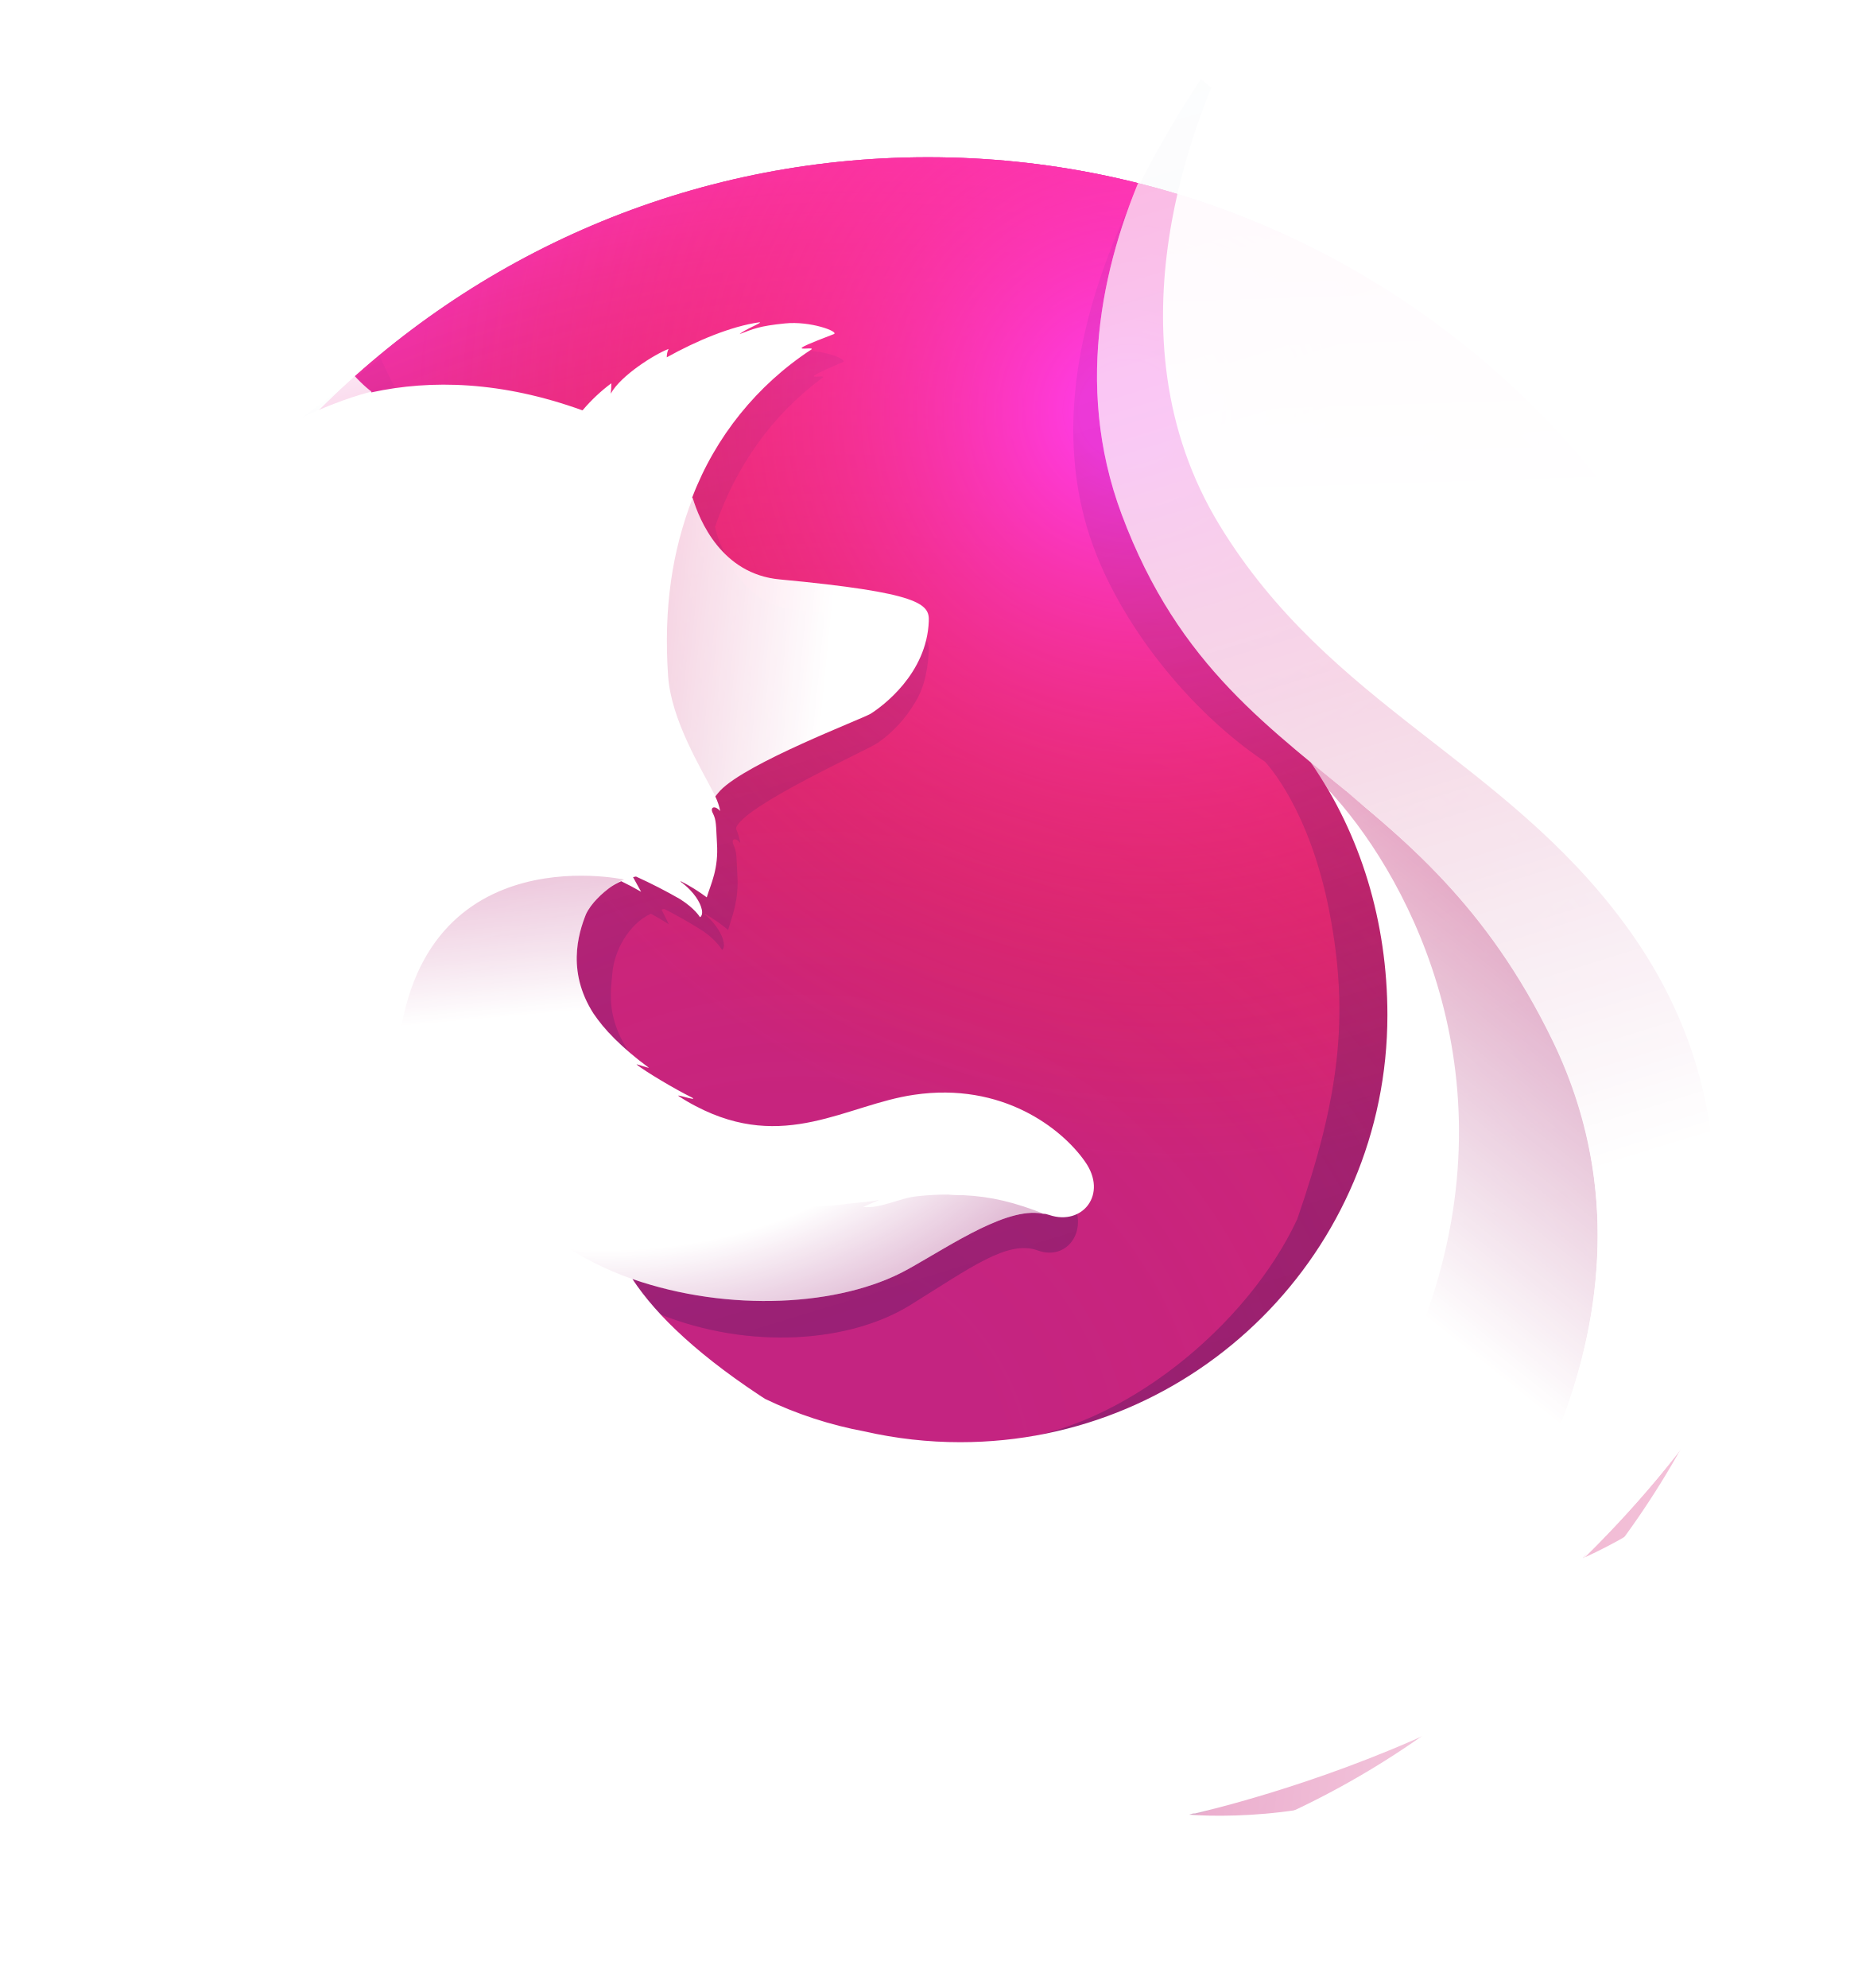
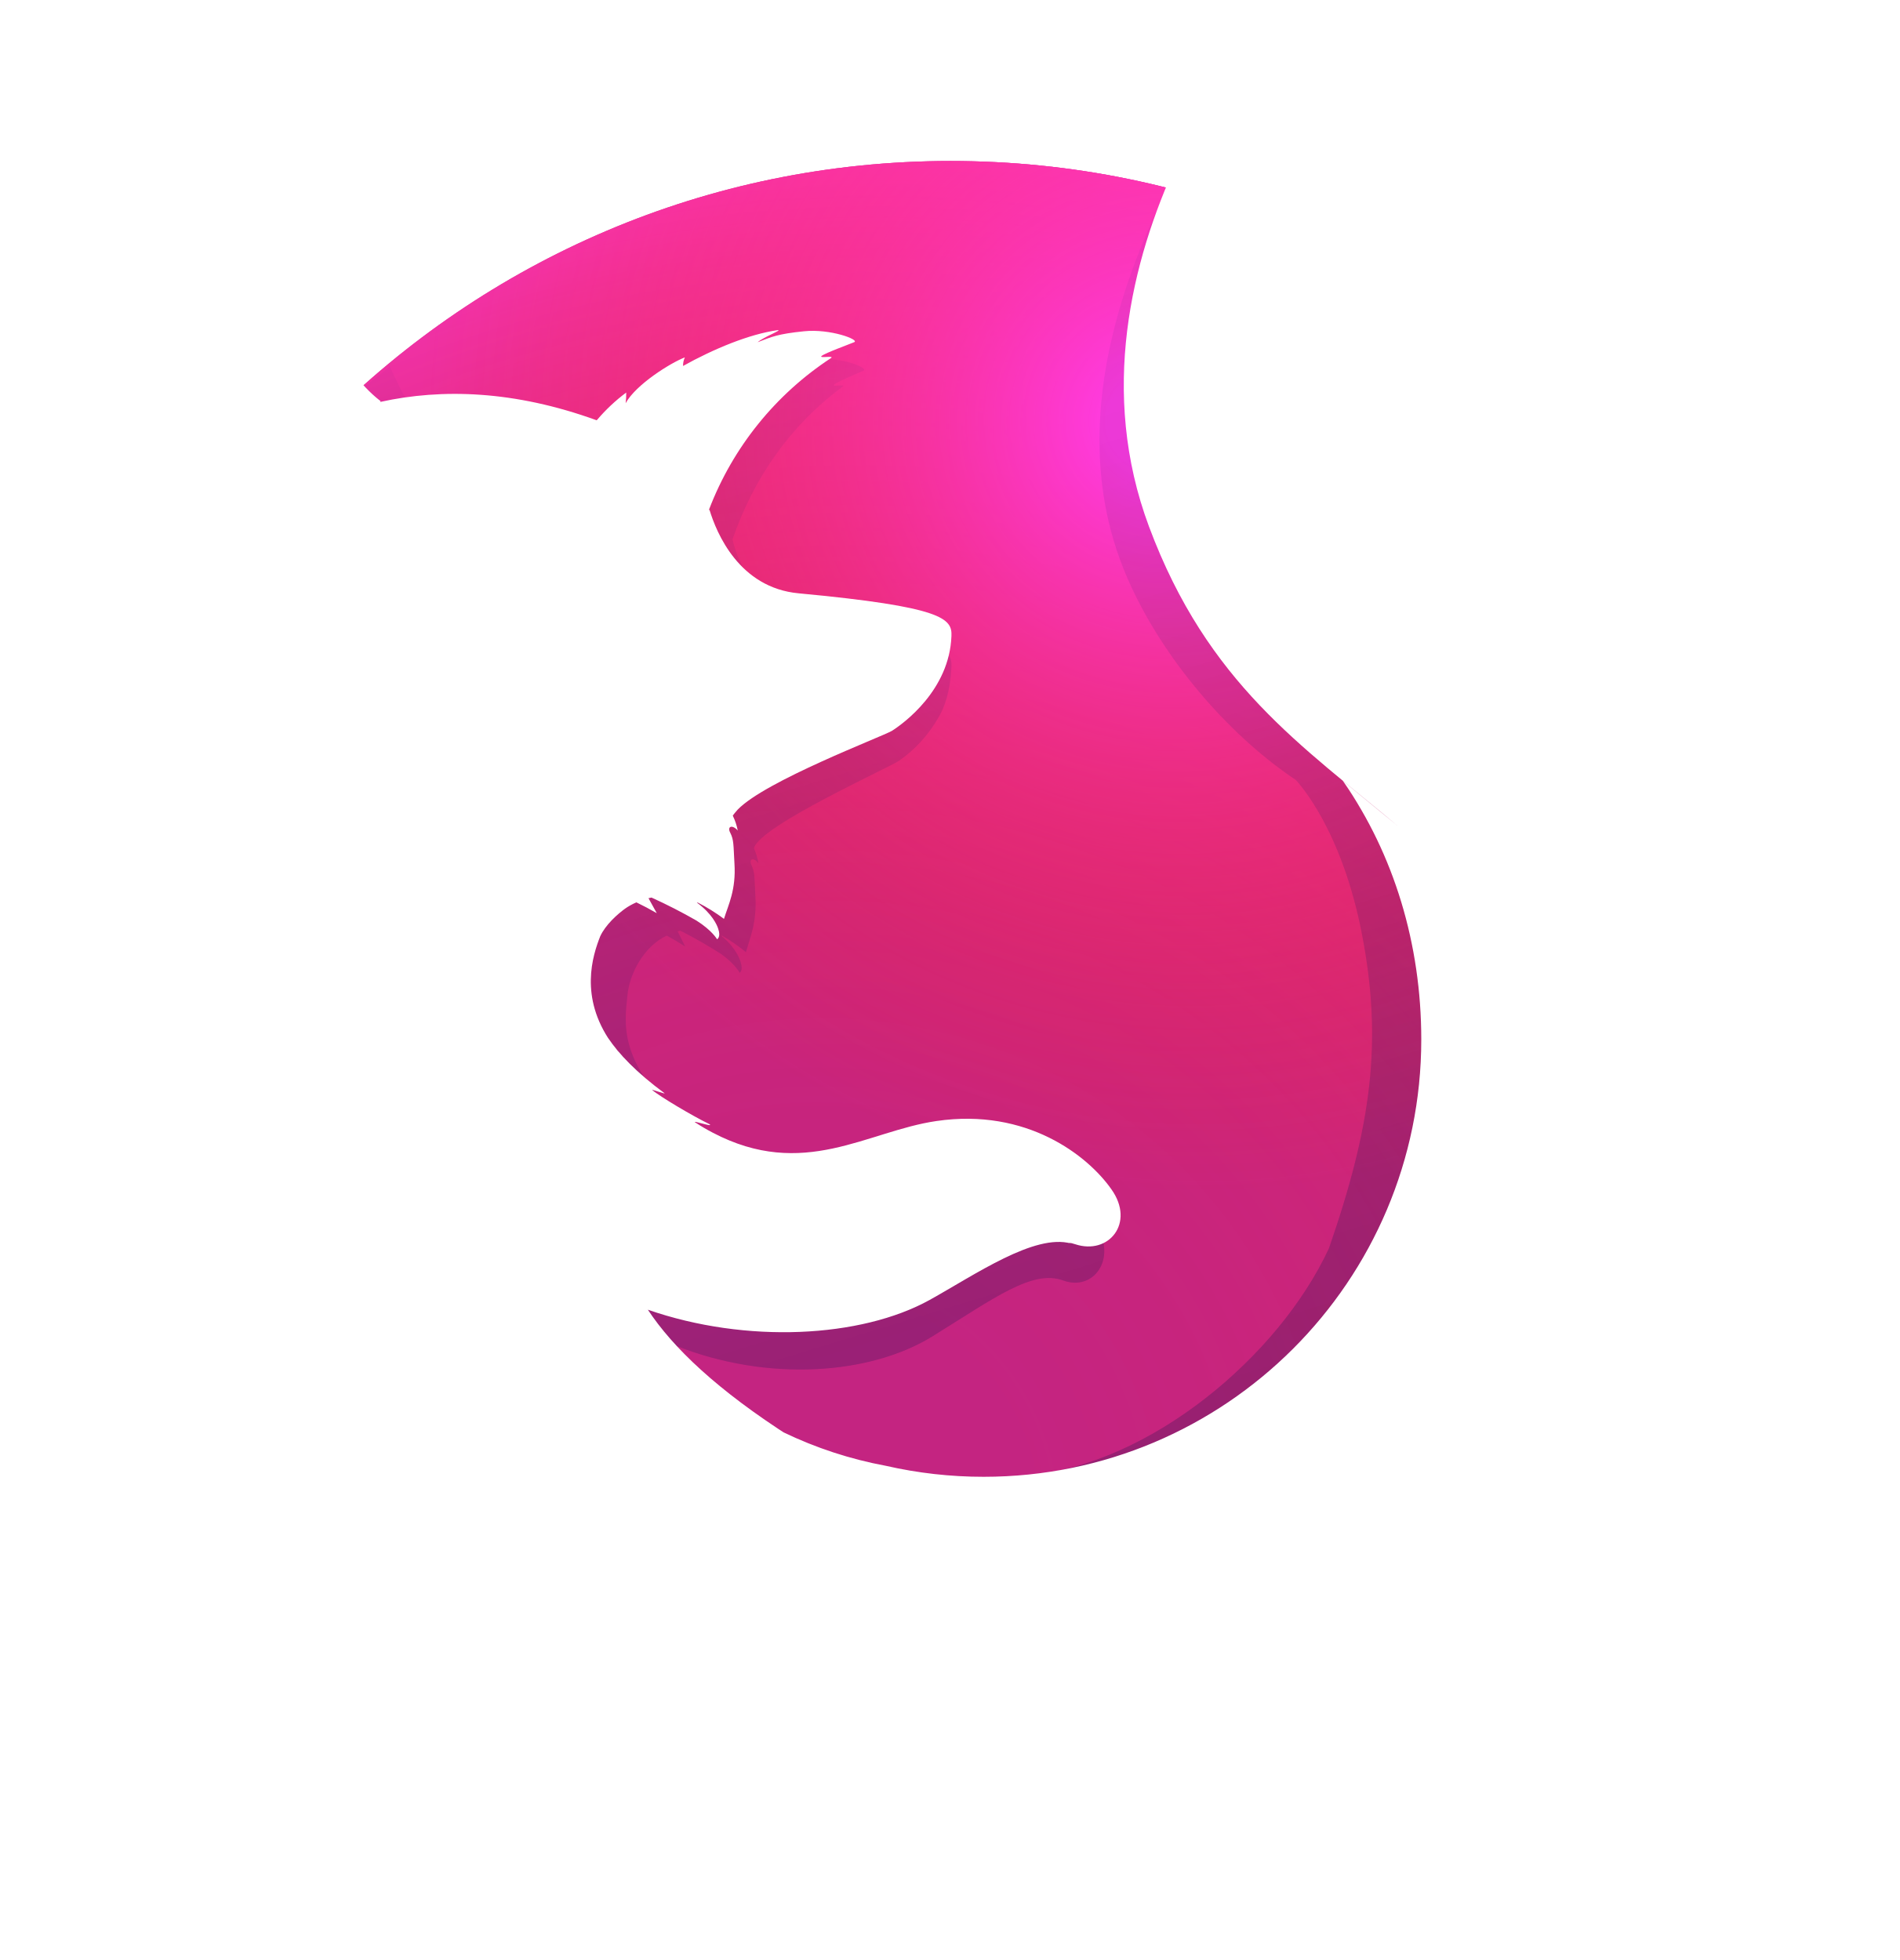
- <svg xmlns="http://www.w3.org/2000/svg" xmlns:xlink="http://www.w3.org/1999/xlink" viewBox="0 0 953 1022">
-   <linearGradient id="a" x1="178.97" x2="431.76" y1="330.82" y2="355.68" gradientUnits="userSpaceOnUse">
-     <stop offset="0" stop-color="#666" />
-     <stop offset=".16" stop-color="#606060" />
-     <stop offset=".38" stop-color="#4e4e4e" />
-     <stop offset=".64" stop-color="#303030" />
-     <stop offset=".92" stop-color="#080808" />
-     <stop offset=".97" />
-   </linearGradient>
-   <linearGradient id="c" x1="145.24" x2="119.68" y1="285.35" y2="165.95" gradientUnits="userSpaceOnUse">
-     <stop offset="0" stop-color="#4d4d4d" />
-     <stop offset=".19" stop-color="#474747" />
-     <stop offset=".46" stop-color="#353535" />
-     <stop offset=".77" stop-color="#181818" />
-     <stop offset=".97" />
-   </linearGradient>
-   <linearGradient id="d" x1="284.07" x2="296.72" y1="382.38" y2="523.91" gradientUnits="userSpaceOnUse">
-     <stop offset="0" stop-color="#666" />
-     <stop offset=".16" stop-color="#5d5d5d" />
-     <stop offset=".42" stop-color="#464646" />
-     <stop offset=".74" stop-color="#202020" />
-     <stop offset=".97" />
-   </linearGradient>
-   <radialGradient id="e" cx="95.14" cy="770.13" r="263.97" gradientTransform="matrix(.99762 -.06889 .0434 .6285 194.45 58.32)" gradientUnits="userSpaceOnUse">
-     <stop offset=".64" />
-     <stop offset=".95" stop-color="#4d4d4d" />
-   </radialGradient>
-   <linearGradient id="f" x1="790.38" x2="666.12" y1="476.45" y2="631.22" gradientUnits="userSpaceOnUse">
-     <stop offset="0" stop-color="#666" />
-     <stop offset=".97" />
-   </linearGradient>
-   <linearGradient id="g" x1="475.56" x2="721.19" y1="-138.56" y2="659.08" xlink:href="#a" />
-   <linearGradient id="h" x1="854.54" x2="681.52" y1="200.03" y2="485.51" gradientUnits="userSpaceOnUse">
-     <stop offset="0" stop-color="gray" />
-     <stop offset=".97" />
-   </linearGradient>
-   <linearGradient id="i" x1="474.8" x2="813.22" y1="907.45" y2="940.74" gradientUnits="userSpaceOnUse">
-     <stop offset="0" stop-color="gray" />
-     <stop offset=".97" stop-color="#333" />
-   </linearGradient>
-   <linearGradient id="j" x1="679" x2="1007.6" y1="752.46" y2="752.46" gradientUnits="userSpaceOnUse">
-     <stop offset="0" stop-color="#666" />
-     <stop offset=".97" stop-color="#333" />
-   </linearGradient>
-   <linearGradient id="k" x1="823.48" x2="1052.23" y1="512.1" y2="534.6" gradientUnits="userSpaceOnUse">
-     <stop offset="0" stop-color="gray" />
-     <stop offset=".97" stop-color="#1a1a1a" />
-   </linearGradient>
-   <radialGradient id="l" cx="-7709.9" cy="-7489.3" r="650.78" fx="-7750.7" gradientTransform="matrix(1.23 0 0 1.22 9930.2 9899.6)" gradientUnits="userSpaceOnUse">
-     <stop offset=".03" stop-color="#ff272d" stop-opacity="0" />
-     <stop offset=".15" stop-color="#ff2730" stop-opacity=".01" />
-     <stop offset=".26" stop-color="#ff2838" stop-opacity=".06" />
-     <stop offset=".37" stop-color="#ff2a45" stop-opacity=".13" />
-     <stop offset=".48" stop-color="#ff2c58" stop-opacity=".24" />
-     <stop offset=".59" stop-color="#ff2e70" stop-opacity=".37" />
-     <stop offset=".69" stop-color="#ff328e" stop-opacity=".54" />
-     <stop offset=".8" stop-color="#ff36b1" stop-opacity=".74" />
-     <stop offset=".9" stop-color="#ff3ad8" stop-opacity=".96" />
-     <stop offset=".92" stop-color="#ff3be0" />
-   </radialGradient>
-   <radialGradient id="m" cx="-7561.9" cy="-7941.3" r="650.78" fx="-7602.7" gradientTransform="matrix(1.23 0 0 1.22 9930.2 9899.6)" gradientUnits="userSpaceOnUse">
-     <stop offset=".03" stop-color="#ff3be0" />
-     <stop offset=".11" stop-color="#ff37be" stop-opacity=".8" />
-     <stop offset=".25" stop-color="#ff3081" stop-opacity=".47" />
-     <stop offset=".36" stop-color="#ff2b54" stop-opacity=".22" />
-     <stop offset=".45" stop-color="#ff2838" stop-opacity=".06" />
-     <stop offset=".49" stop-color="#ff272d" stop-opacity="0" />
-   </radialGradient>
-   <linearGradient id="n" x1="524.74" x2="301.4" y1="677.08" y2="-53.5" gradientUnits="userSpaceOnUse">
-     <stop offset="0" stop-color="#000f43" stop-opacity=".3" />
-     <stop offset=".35" stop-color="#00165a" stop-opacity=".17" />
-     <stop offset="1" stop-color="#002079" stop-opacity="0" />
-   </linearGradient>
-   <linearGradient id="o" x1="540.67" x2="349.23" y1="729.19" y2="102.96" gradientUnits="userSpaceOnUse">
-     <stop offset="0" stop-color="#000f43" stop-opacity=".4" />
-     <stop offset=".48" stop-color="#001962" stop-opacity=".17" />
-     <stop offset="1" stop-color="#002079" stop-opacity="0" />
-   </linearGradient>
-   <filter id="b" width="953.36" height="984" x="0" y="0" color-interpolation-filters="sRGB" filterUnits="userSpaceOnUse">
-     <feColorMatrix result="A" values="-1 0 0 0 1 0 -1 0 0 1 0 0 -1 0 1 0 0 0 1 0" />
-     <feFlood flood-color="#fff" />
-     <feBlend in="A" />
-   </filter>
-   <mask id="q" width="953.36" height="984" x="0" y="0" maskUnits="userSpaceOnUse">
-     <g filter="url(#b)">
-       <path fill="url(#a)" d="M477.6 319.37c.4-8.77-4.16-14.66-76.68-21.46-29.84-2.76-41.26-30.33-44.75-41.94-10.6 27.56-15 56.5-12.64 91.48 1.6 22.92 17 47.52 24.37 62 0 0 1.64-2.13 2.4-2.9 13.86-14.43 71.94-36.42 77.4-39.54 6.02-3.84 28.9-20.56 29.92-47.63z" />
-       <path fill="url(#c)" d="M158.3 156.47c-1-1.82-1.6 3.75-2.4 2-6-13.8-9.58-36.2-8.72-52 0 0-12.32 5.6-22.5 29.06-1.9 4.2-3.1 6.54-4.32 8.86-.56.68 1.27-7.7 1-7.24-1.77 3-6.36 7.2-8.35 12.38-1.65 4.24-3.35 6.52-4.6 11.77-.4 1.43.4-6.32.05-5.38C84.72 201.68 80.2 271 82.7 268c50.48-53.86 108.3-66.64 108.3-66.64-6.15-4.53-19.53-17.63-32.7-44.9z" />
-       <path fill="url(#d)" d="M349.84 720.1c-69.72-29.77-149-71.75-146-167.14C207.92 427.35 321 452.18 321 452.18c-4.27 1-15.68 9.16-19.72 17.82-4.27 10.83-12.07 35.28 11.55 60.9 37.1 40.2-76.2 95.36 98.66 199.57 4.4 2.4-41-1.43-61.64-10.36z" />
-       <path fill="url(#e)" d="M325.07 657.5c49.44 17.2 107 14.2 141.52-4.86 23.1-12.85 52.7-33.43 70.92-28.35-15.78-6.24-27.73-9.15-42.1-9.86-2.45 0-5.38-.05-8-.32a136.23 136.23 0 0 0-15.76.86c-8.9.82-18.77 6.43-27.74 5.53-.48 0 8.7-3.77 8-3.6-4.75 1-9.92 1.2-15.37 1.88-3.47.4-6.45.82-9.9 1-103 8.73-190-55.8-190-55.8-7.4 25 33.17 74.3 88.52 93.57z" />
-       <path fill="url(#f)" d="M798.8 535.55C762.4 460.35 717 427.55 674 392c5 7 6.23 9.47 9 14 37.83 40.32 93.6 138.66 53.1 262.1C659.88 900.48 355 791.06 323 760.32c12.93 134.5 238 198.84 384.6 111.63C791 793 858.47 658.8 798.8 535.55z" />
-       <path fill="url(#g)" d="M813.92 801c21.08-23.24 40-49.82 54.35-80 36.9-77.58 94-206.58 49-341.3C881.77 273.22 833 215 771.1 158.12 670.56 65.76 642.48 24.52 642.48 0c0 0-116.1 129.4-65.74 264.38s153.46 130 221.68 270.87c80.27 165.74-64.95 346.6-185 397.24 7.35-1.63 267-60.38 280.6-208.88-.35 2.73-6.2 43.8-80.1 77.4z" />
-       <path fill="url(#h)" d="M770.28 91.56c-10.12 11.78-17.94 29.8-21.78 51.48 44.44 35.4 107.4 94.36 150 185.23q6.74 14.38 12 28.65C866.06 228.88 770.28 127 770.28 91.56z" />
-       <path fill="url(#i)" d="M614.73 931.9l-3.28 1c23.58 1.88 86.66.15 114.3-25.95q-3.43 3.77-7.14 7.26l.5-.38-.4.5c8.42-7.94 14.83-16.3 18.84-24.6-62.56 28.86-120.76 42-124.2 42.8z" />
-       <path fill="url(#j)" d="M813.92 801l.53-.24 1.76-2.3-2.3 2.55zm79-97c-21.1 34-47.3 66.3-78.06 96.63 63.58-29.15 76.22-63.8 78.63-74.08a55.53 55.53 0 0 0-.6-22.62z" />
-       <path fill="url(#k)" d="M923.47 580.26c28.57-61.9 26.58-122.6 25.3-139.8l-.72-4.1s-6.1 7.07-15.24 20.13c3.68 44.63-.87 86.52-9.33 123.78z" />
-     </g>
-   </mask>
-   <radialGradient id="p" cx="535.42" cy="397.74" r="654.25" gradientUnits="userSpaceOnUse">
-     <stop offset=".78" stop-color="#fff" />
-     <stop offset="1" stop-color="#fff" />
-   </radialGradient>
-   <linearGradient id="r" x1="760.39" x2="774.1" y1="-145.42" y2="279.62" gradientUnits="userSpaceOnUse">
-     <stop offset="0" stop-color="#fff" stop-opacity=".8" />
-     <stop offset=".97" stop-color="#fff" />
-   </linearGradient>
-   <use fill="#c42482" xlink:href="#s" />
-   <use fill="url(#l)" xlink:href="#s" />
-   <use fill="url(#m)" xlink:href="#s" />
+ <svg xmlns="http://www.w3.org/2000/svg" xmlns:xlink="http://www.w3.org/1999/xlink" viewBox="0 0 953.37 984">
+   <defs>
+     <radialGradient id="c" cx="-7732.75" cy="8430.7" r="650.78" fx="-7773.52" gradientTransform="matrix(1.23 0 0 -1.22 9958.21 11048.11)" xlink:href="#a">
+       <stop offset=".03" stop-color="#ff272d" stop-opacity="0" />
+       <stop offset=".15" stop-color="#ff2730" stop-opacity=".01" />
+       <stop offset=".26" stop-color="#ff2838" stop-opacity=".06" />
+       <stop offset=".37" stop-color="#ff2a45" stop-opacity=".13" />
+       <stop offset=".48" stop-color="#ff2c58" stop-opacity=".24" />
+       <stop offset=".59" stop-color="#ff2e70" stop-opacity=".37" />
+       <stop offset=".69" stop-color="#ff328e" stop-opacity=".54" />
+       <stop offset=".8" stop-color="#ff36b1" stop-opacity=".74" />
+       <stop offset=".9" stop-color="#ff3ad8" stop-opacity=".96" />
+       <stop offset=".92" stop-color="#ff3be0" />
+     </radialGradient>
+     <radialGradient id="d" cx="-7584.75" cy="8882.7" r="650.78" fx="-7625.52" gradientTransform="matrix(1.23 0 0 -1.22 9958.21 11048.11)" xlink:href="#a">
+       <stop offset=".03" stop-color="#ff3be0" />
+       <stop offset=".11" stop-color="#ff37be" stop-opacity=".8" />
+       <stop offset=".25" stop-color="#ff3081" stop-opacity=".47" />
+       <stop offset=".36" stop-color="#ff2b54" stop-opacity=".22" />
+       <stop offset=".45" stop-color="#ff2838" stop-opacity=".06" />
+       <stop offset=".49" stop-color="#ff272d" stop-opacity="0" />
+     </radialGradient>
+     <linearGradient id="f" x1="524.71" x2="301.37" y1="677.09" y2="-53.49" xlink:href="#a">
+       <stop offset="0" stop-color="#000f43" stop-opacity=".3" />
+       <stop offset=".35" stop-color="#00165a" stop-opacity=".17" />
+       <stop offset="1" stop-color="#002079" stop-opacity="0" />
+     </linearGradient>
+     <linearGradient id="g" x1="540.64" x2="349.2" y1="729.2" y2="102.97" xlink:href="#a">
+       <stop offset="0" stop-color="#000f43" stop-opacity=".4" />
+       <stop offset=".48" stop-color="#001962" stop-opacity=".17" />
+       <stop offset="1" stop-color="#002079" stop-opacity="0" />
+     </linearGradient>
+     <radialGradient id="h" cx="535.42" cy="586.26" r="654.25" gradientTransform="matrix(1 0 0 -1 0 984)" xlink:href="#a">
+       <stop offset=".78" stop-color="#fff" />
+       <stop offset="1" stop-color="#fff" />
+     </radialGradient>
+     <linearGradient id="i" x1="760.38" x2="774.09" y1="-145.42" y2="279.62" xlink:href="#a">
+       <stop offset="0" stop-color="#fff" stop-opacity=".8" />
+       <stop offset=".97" stop-color="#fff" />
+     </linearGradient>
+     <path id="b" d="M476.92 972.83c245.24 0 443.9-199.74 443.9-446s-198.66-446-443.66-446S33.5 280.5 33.5 526.8C33 773.33 231.92 972.83 476.92 972.83z" />
+     <path id="e" d="M810.67 803.64a246.8 246.8 0 0 1-30.12 18.18 705.31 705.31 0 0 0 38.3-63c9.46-10.47 18.13-20.65 25.2-31.65 3.44-5.4 7.3-12.08 11.42-19.82 24.92-44.9 52.4-117.56 53.18-192.2v-5.66a257.25 257.25 0 0 0-5.71-55.75l.56 4.3-.64-3.3c.37 2 .66 4 1 6 5.1 43.22 1.47 85.37-16.68 116.45l-.87 1.32c9.4-47.23 12.56-99.4 2.1-151.6 0 0-4.2-25.38-35.38-102.44-18-44.35-49.83-80.72-78-107.2-24.7-30.55-47.1-51-59.47-64.06-25.82-27.18-36.64-47.57-41.1-60.87-3.85-1.93-53.14-49.8-57.05-51.63-21.5 33.35-89.16 137.67-57 235.15 14.58 44.17 51.47 90 90.07 115.74 1.7 1.94 23 25 33.1 77.16 10.45 53.85 5 95.86-16.54 158-25.3 54.5-90.02 108.4-150.72 113.9-129.67 11.78-177.15-65.1-177.15-65.1 46.33 18.44 97.55 14.61 128.7-4.56 31.4-19.43 50.4-33.83 65.8-28.15C548.86 648.43 561 632 550.1 615a78.5 78.5 0 0 0-79.4-34.57c-31.43 5.1-60.23 30-101.4 5.9a86.29 86.29 0 0 1-7.73-5.06c-2.7-1.8 8.83 2.72 6.13.7-8-4.35-22.2-13.84-25.88-17.22-.6-.56 6.22 2.18 5.6 1.62-38.5-31.7-33.7-53.13-32.5-66.57 1-10.75 8-24.52 19.75-30.1a134.5 134.5 0 0 1 9.24 5.48l-3.74-7.58c.46-.2.9-.15 1.36-.34a237.9 237.9 0 0 1 20.41 11.67c7.07 5 9.33 9.44 9.33 9.44s1.86-1 .48-5.37c-.5-1.78-2.65-7.45-9.65-13.17h.44a81.61 81.61 0 0 1 11.87 8.2c2-7.18 5.53-14.68 4.75-28.1-.48-9.43-.26-11.87-1.92-15.5-1.5-3.13.83-4.35 3.42-1.1a32.5 32.5 0 0 0-2.21-7.4v-.24c3.23-11.24 68.25-40.46 73-43.88A67.2 67.2 0 0 0 470.59 361c3.62-5.76 6.34-13.85 7-26.1.36-8.84-3.76-14.73-69.5-21.62-18-1.77-28.53-14.8-34.53-26.82a162.7 162.7 0 0 0-3.33-7.28 57.68 57.68 0 0 1-2.56-8.43c10.75-30.87 28.8-57 55.37-76.7 1.45-1.32-5.78.34-4.34-1 1.7-1.54 12.7-6 14.8-7 2.54-1.2-10.88-6.9-22.73-5.5-12.07 1.36-14.63 2.8-21.07 5.53 2.67-2.66 11.17-6.15 9.18-6.13-13 2-29.18 9.56-43 18.12a10.66 10.66 0 0 1 .83-4.35c-6.44 2.73-22.26 13.8-26.87 23.14a44.29 44.29 0 0 0 .27-5.4 84.17 84.17 0 0 0-13.19 13.82l-.24.22c-37.36-15-70.23-16-98.05-9.28-6.1-6.1-9.06-1.64-22.9-32.07-.94-1.83.72 1.8 0 0-2.28-5.9 1.4 7.87 0 0-23.28 18.37-53.92 39.2-68.63 53.9-.18.6 17.16-4.9 0 0-6 1.72-5.6 5.28-6.5 37.5-.22 2.44 0 5.18-.22 7.38-11.75 15-19.75 27.64-22.78 34.2-15.2 26.18-31.93 67-48.15 131.55a334.82 334.82 0 0 1 25.79-50.3c-13.5 34.27-26.53 88.08-29.13 170.94a482.08 482.08 0 0 1 12.53-50.66 473 473 0 0 0 34.73 201.07c9.33 22.82 24.76 57.46 51 95.4C226.9 902 343.3 956 472.2 956c134.58 0 255.43-58.87 338.46-152.36z" />
+     <linearGradient id="a" gradientUnits="userSpaceOnUse" />
+   </defs>
+   <use fill="#c42482" xlink:href="#b" />
+   <use fill="url(#c)" xlink:href="#b" />
+   <use fill="url(#d)" xlink:href="#b" />
  <g opacity=".4">
-     <use fill="url(#n)" xlink:href="#t" />
-     <use fill="url(#o)" xlink:href="#t" />
+     <use fill="url(#f)" xlink:href="#e" />
+     <use fill="url(#g)" xlink:href="#e" />
  </g>
-   <path fill="url(#p)" d="M896.18 698.54q1.57-2.6 3.1-5.23l.13-.23 3.13-5.44q1.46-2.6 2.9-5.22l.17-.3 2.77-5.18.17-.32q1.36-2.6 2.68-5.2l.2-.38q1.3-2.58 2.57-5.17l.2-.43q1.25-2.57 2.47-5.15l.22-.48q1.2-2.56 2.36-5.12l.24-.53q1.14-2.54 2.26-5.1l.26-.6q1.1-2.52 2.15-5.05l2.55-6.37q1-2.5 1.95-5l.3-.77q.94-2.48 1.84-5l.3-.84q.88-2.46 1.74-4.93l.3-.88q.84-2.45 1.65-4.9l.3-.95q.8-2.43 1.55-4.87l2.05-6.9a431.16 431.16 0 0 0 1.67-5.98l1.57-6 1.46-6 1.06-4.6 1.6-7.44 1.18-6.08.8-4.5 1.24-7.75.64-4.4.78-6.1.2-1.9.68-6.24.4-4.14.48-6.18.48-8.42.25-6.34.1-3.92v-12.6l-.14-6.33-.23-6.34c0-.95-.1-1.9-.15-2.84l-.2-3.53-.45-6.4-1.2-12.86-.77-6.46-.88-6.48q-.47-3.25-1-6.5l.44 4.82-.72-4.1s-6.1 7.07-15.24 20.13a370.23 370.23 0 0 0-22.26-99.56c-44.4-128.07-140.2-229.95-140.2-265.4-9.32 10.86-16.7 27-20.8 46.44-83-78.4-107-115.33-107-138 0 0-116.1 129.4-65.74 264.38C606.24 343.47 653.86 374.52 702 415l-28-23 .4.55c25.15 36.37 39 81.16 39 129.33 0 121.24-98.34 219.53-219.65 219.53a220.45 220.45 0 0 1-49.13-5.52 203.75 203.75 0 0 1-51.36-16.81q2 1.32 4.1 2.65c-37.47-23.93-59.62-45.18-72.17-64.2 49.42 17.17 107 14.15 141.43-4.9 23.1-12.85 52.7-33.43 70.92-28.35l-1.24-.48a24.13 24.13 0 0 1 3.38.85c16.82 5.6 30.2-10.67 18.2-27.54-11.77-16.85-42.4-41-87.88-34.3-34.8 5.07-66.66 29.76-112.24 5.84a96.31 96.31 0 0 1-8.55-5c-3-1.77 9.77 2.7 6.8.68-8.87-4.32-24.57-13.73-28.64-17.07-.68-.56 6.88 2.16 6.2 1.6-14.15-10.44-23-19.75-28.5-28q.8 1.24 1.66 2.5c-16-22.77-9.3-43.58-5.44-53.34 2.63-5.64 8.4-11 13.26-14.42l-1.12.8a32.59 32.59 0 0 1 6-3.38 152.3 152.3 0 0 1 10.23 5.43l-4.14-7.5c.5-.2 1-.15 1.5-.34a268 268 0 0 1 22.6 11.57c7.83 4.95 10.32 9.36 10.32 9.36s2.06-1 .54-5.33c-.56-1.77-2.93-7.4-10.68-13.07h.48a90.85 90.85 0 0 1 13.13 8.17c2.2-7.12 6.12-14.56 5.25-27.86-.53-9.35-.28-11.78-2.12-15.4-1.65-3.1.92-4.3 3.78-1.1a30 30 0 0 0-2.44-7.34v-.24s1.64-2.13 2.4-2.9c13.86-14.43 71.94-36.42 77.4-39.54 6-3.8 28.9-20.52 29.9-47.6.4-8.77-4.16-14.66-76.68-21.46-29.84-2.76-41.26-30.33-44.75-41.94l-.1.27c0-.16-.1-.33-.12-.48a158.47 158.47 0 0 1 61.28-76.06c1.6-1.3-6.4.33-4.8-1 1.87-1.52 14.06-5.93 16.37-6.92 2.8-1.2-12-6.84-25.16-5.47-13.36 1.35-16.2 2.78-23.32 5.5 3-2.64 12.37-6.1 10.16-6.08-14.4 2-32.3 9.48-47.6 18a9.68 9.68 0 0 1 .92-4.31c-7.13 2.7-24.64 13.67-29.73 23a39.49 39.49 0 0 0 .29-5.35 88.68 88.68 0 0 0-14.6 13.7l-.27.22C258.14 196 221.75 195 191 201.72l-.3-.28.36-.08c-6.15-4.53-19.53-17.63-32.7-44.9-1-1.82-1.6 3.75-2.4 2-6-13.8-9.58-36.2-8.72-52 0 0-12.32 5.6-22.5 29.06a148.8 148.8 0 0 1-4.32 8.86c-.56.68 1.27-7.7 1-7.24-1.77 3-6.36 7.2-8.35 12.38-1.65 4.24-3.35 6.52-4.6 11.77-.4 1.43.4-6.32.05-5.38C86.62 198 81 260 82.23 267.4v.48C69.2 282.72 60.34 295.28 57 301.8c-16.8 26-35.33 66.44-53.3 130.46a319.14 319.14 0 0 1 28.54-50C17.32 416.25 2.9 469.62 0 551.8a438.52 438.52 0 0 1 13.87-50.24C11.3 556.36 17.68 624.3 52.32 701c20.57 45 67.92 136.6 183.62 208.05s39.36 29.3 107 51.26l15.23 5.33a93.43 93.43 0 0 1-4.7-2.05A484.88 484.88 0 0 0 492.27 984c166.45.14 221.4-63.35 226.45-69.68 8.42-7.94 14.83-16.3 18.84-24.6 71.7-33.1 149.14-86.8 156.44-166.1a26.08 26.08 0 0 1-.53 2.88 55.57 55.57 0 0 0-.56-22.57l3.18-5.2zm-705.53-497.1h-.13zm-.28.07h-.15zm492.15 203.64l.5.82zm-8.1-12.62c4.3 6.06 5.7 8.64 8 12.46-2.32-3.8-3.72-6.37-8.02-12.43zM407 727.74l4.5 2.72q-2.32-1.36-4.5-2.72zm-5.44-3.36l-3.63-2.3zm4.4 2.7l-3.5-2.1zm-91.5-194.36l-.1-.1zm-6-7q-.9-1.18-1.73-2.36l1.72 2.32zm4.38 5.2c-.77-.83-1.5-1.67-2.2-2.5q1.04 1.2 2.2 2.46zm-2.5-2.86a83.2 83.2 0 0 1-1.75-2.17 64.4 64.4 0 0 0 1.74 2.1zm4.24-72.48a39.72 39.72 0 0 1 3-1.9 30.1 30.1 0 0 0-3 1.87zm3.16-2l.62-.33zm1.1-.57l.47-.22zm1-.46l.33-.13z" mask="url(#q)" />
-   <path fill="url(#r)" d="M813.74 801.65c104.16-102.27 156.86-226.58 134.58-366 0 0 8.9 71.5-24.85 144.63 16.2-71.4 18.1-160.1-25-252C841 205.64 746.45 141.1 710.35 114.2c-54.7-40.8-77.35-82.32-77.78-90.9-16.34 33.48-65.77 148.2-5.3 247 56.64 92.56 145.86 120 208.33 204.95 115.08 156.42-21.85 326.4-21.85 326.4z" />
-   <defs>
-     <path id="s" d="M476.92 972.83c245.24 0 443.9-199.74 443.9-446s-198.66-446-443.66-446S33.5 280.5 33.5 526.8C33 773.33 231.92 972.83 476.92 972.83z" />
-     <path id="t" d="M810.67 803.64a246.89 246.89 0 0 1-30.12 18.18 704 704 0 0 0 38.3-63c9.46-10.47 18.13-20.65 25.2-31.65a297.65 297.65 0 0 0 11.42-19.82c24.92-44.9 52.4-117.56 53.18-192.2v-5.66a257.6 257.6 0 0 0-5.71-55.75l.56 4.3-.64-3.3c.37 2 .66 4 1 6 5.1 43.22 1.47 85.37-16.68 116.45l-.87 1.32c9.4-47.23 12.56-99.4 2.1-151.6 0 0-4.2-25.38-35.38-102.44-18-44.35-49.83-80.72-78-107.2-24.7-30.55-47.1-51-59.47-64.06-25.82-27.2-36.64-47.57-41.1-60.87-3.85-1.93-53.14-49.8-57.05-51.63-21.5 33.35-89.16 137.67-57 235.15 14.58 44.17 51.47 90 90.07 115.74 1.7 1.94 23 25 33.1 77.16 10.45 53.85 5 95.86-16.54 158-25.3 54.5-90.07 108.4-150.72 113.9-129.67 11.78-177.15-65.1-177.15-65.1 46.34 18.52 97.57 14.65 128.72-4.56 31.4-19.43 50.4-33.83 65.8-28.15C548.86 648.43 561 632 550.1 615a78.5 78.5 0 0 0-79.4-34.57c-31.43 5.1-60.23 30-101.4 5.9a85.53 85.53 0 0 1-7.73-5.06c-2.7-1.8 8.83 2.72 6.13.7-8-4.35-22.2-13.84-25.88-17.22-.6-.56 6.22 2.18 5.6 1.62-38.5-31.7-33.7-53.13-32.5-66.57 1-10.75 8-24.52 19.75-30.1 5.7 3.1 9.24 5.48 9.24 5.48l-3.74-7.58c.46-.2.9-.15 1.36-.34 4.66 2.25 15 8.1 20.4 11.67 7.07 5 9.33 9.44 9.33 9.44s1.86-1 .48-5.37c-.5-1.78-2.65-7.45-9.65-13.17h.44a81.2 81.2 0 0 1 11.87 8.24c2-7.18 5.53-14.68 4.75-28.1-.48-9.43-.26-11.87-1.92-15.5-1.5-3.13.83-4.35 3.42-1.1a32.83 32.83 0 0 0-2.21-7.4v-.24c3.23-11.24 68.25-40.46 73-43.88a67.36 67.36 0 0 0 19.13-20.8c3.62-5.76 6.34-13.85 7-26.1.36-8.84-3.76-14.73-69.5-21.62-18-1.77-28.53-14.8-34.53-26.82a162.7 162.7 0 0 0-3.33-7.28 58 58 0 0 1-2.56-8.43c10.75-30.87 28.8-57 55.37-76.7 1.45-1.32-5.78.34-4.34-1 1.7-1.54 12.7-6 14.8-7 2.54-1.2-10.88-6.9-22.73-5.5-12.07 1.36-14.63 2.8-21.07 5.53 2.67-2.66 11.17-6.15 9.18-6.13-13 2-29.18 9.56-43 18.12a10.73 10.73 0 0 1 .83-4.35c-6.44 2.73-22.26 13.8-26.87 23.14a44.33 44.33 0 0 0 .27-5.4 84.48 84.48 0 0 0-13.19 13.82l-.24.22c-37.36-15-70.23-16-98.05-9.28-6.1-6.1-9.06-1.64-22.9-32.07-.94-1.83.72 1.8 0 0-2.28-5.9 1.4 7.87 0 0-23.28 18.37-53.92 39.2-68.63 53.9-.18.6 17.16-4.9 0 0-6 1.72-5.6 5.28-6.5 37.5-.22 2.44 0 5.18-.22 7.38-11.75 15-19.75 27.64-22.78 34.2-15.2 26.18-31.93 67-48.15 131.55a334.36 334.36 0 0 1 25.79-50.32c-13.5 34.27-26.53 88.08-29.13 170.94a483.61 483.61 0 0 1 12.53-50.66 473 473 0 0 0 34.73 201.07c9.33 22.82 24.76 57.46 51 95.4C226.9 902 343.3 956 472.2 956c134.58 0 255.43-58.87 338.46-152.36z" />
-   </defs>
+   <path fill="url(#h)" d="M896.18 698.54q1.58-2.6 3.1-5.23l.13-.23 3.13-5.44 6-11.03q1.37-2.6 2.68-5.2l2.97-5.98 2.47-5.15 2.82-6.13q1.14-2.53 2.26-5.1l.26-.6 2.42-5.72 4.23-10.7.3-.77q.95-2.47 1.84-5l.3-.84q.88-2.46 1.74-4.93l.3-.88q.84-2.45 1.65-4.9l.3-1 1.55-4.87 2.05-6.9 1.36-4.8 1.88-7.17 1.47-6 1.06-4.6 1.6-7.45 1.17-6.08.8-4.5 1.24-7.74.87-6.2.55-4.3.88-8.13.4-4.14.48-6.18.48-8.42.25-6.34.1-3.92-.06-15.24-.08-3.63-.23-6.35c0-.95-.1-1.9-.15-2.84l-.2-3.53-.45-6.4-1.2-12.86-.77-6.46-1.88-13c-.53-3.26.2 1.7.44 4.82l-.72-4.1s-6.1 7.07-15.24 20.13a370.21 370.21 0 0 0-22.26-99.56C866.06 228.88 770.28 127 770.28 91.56c-9.32 10.86-16.7 27-20.8 46.44-83-78.4-107-115.33-107-138 0 0-116.1 129.4-65.74 264.38C606.24 343.47 653.86 374.52 702 415l-28-23 .4.55c25.15 36.37 39 81.16 39 129.33 0 121.24-98.34 219.53-219.65 219.53a220.14 220.14 0 0 1-49.13-5.52 203.82 203.82 0 0 1-51.36-16.81q2 1.32 4.1 2.65c-37.47-23.93-59.62-45.18-72.17-64.2 49.42 17.17 107 14.15 141.43-4.9 23.1-12.85 52.7-33.43 70.92-28.35l-1.24-.48a24.22 24.22 0 0 1 3.38.85c16.82 5.6 30.2-10.67 18.2-27.54-11.77-16.85-42.4-41-87.88-34.3-34.8 5.07-66.66 29.76-112.24 5.84a97.34 97.34 0 0 1-8.55-5c-3-1.77 9.77 2.7 6.8.68-8.87-4.32-24.57-13.73-28.64-17.07-.68-.56 6.88 2.16 6.2 1.6-14.15-10.44-23-19.75-28.5-28a83.1 83.1 0 0 0 1.66 2.5c-16-22.77-9.3-43.58-5.44-53.34 2.63-5.64 8.4-11 13.26-14.42l-1.12.8a32.52 32.52 0 0 1 6-3.38 152.3 152.3 0 0 1 10.23 5.43l-4.14-7.5c.5-.2 1-.15 1.5-.34a266.4 266.4 0 0 1 22.59 11.57c7.83 4.95 10.32 9.36 10.32 9.36s2.06-1 .54-5.33c-.56-1.77-2.93-7.4-10.68-13.07h.48a91.65 91.65 0 0 1 13.13 8.17c2.2-7.12 6.12-14.56 5.25-27.86-.53-9.35-.28-11.78-2.12-15.4-1.65-3.1.92-4.3 3.78-1.1a29.73 29.73 0 0 0-2.44-7.34v-.24s1.64-2.13 2.4-2.9c13.86-14.43 71.94-36.42 77.4-39.54 6-3.8 28.9-20.52 29.9-47.6.4-8.77-4.16-14.66-76.68-21.46-29.87-2.76-41.26-30.33-44.75-41.9l-.1.27a2.59 2.59 0 0 0-.12-.48 158.47 158.47 0 0 1 61.28-76.06c1.6-1.3-6.4.33-4.8-1 1.87-1.52 14.06-5.93 16.37-6.92 2.8-1.2-12-6.84-25.16-5.47-13.36 1.35-16.2 2.78-23.32 5.5 3-2.64 12.37-6.1 10.16-6.08-14.4 2-32.3 9.48-47.6 18a9.72 9.72 0 0 1 .92-4.31c-7.13 2.7-24.64 13.67-29.73 23a39.79 39.79 0 0 0 .29-5.35 88.55 88.55 0 0 0-14.6 13.7l-.27.22c-41.3-15-77.7-16-108.44-9.24l-.3-.28.36-.08c-6.15-4.53-19.53-17.63-32.7-44.9-1-1.82-1.6 3.75-2.4 2-6-13.8-9.58-36.2-8.72-52 0 0-12.32 5.6-22.5 29.06-1.9 4.2-3.1 6.54-4.32 8.86-.56.68 1.27-7.7 1-7.24-1.77 3-6.36 7.2-8.35 12.38-1.65 4.24-3.35 6.52-4.6 11.77-.4 1.43.4-6.32 0-5.38C86.62 198 81 260 82.23 267.4v.48C69.2 282.72 60.34 295.28 57 301.8c-16.8 26-35.33 66.44-53.3 130.46a319.35 319.35 0 0 1 28.54-50C17.32 416.25 2.9 469.62 0 551.8a436.92 436.92 0 0 1 13.87-50.24C11.3 556.36 17.68 624.3 52.32 701c20.57 45 67.92 136.6 183.62 208 0 0 39.36 29.3 107 51.26l15.23 5.33q-2.43-1-4.7-2A484.9 484.9 0 0 0 492.27 984c166.45.14 221.4-63.35 226.45-69.68 8.42-7.94 14.83-16.3 18.84-24.6 71.7-33.1 149.14-86.8 156.44-166.1a25.59 25.59 0 0 1-.53 2.88 55.55 55.55 0 0 0-.56-22.57l3.18-5.2zm-705.53-497.1zm-.28.07zm492.15 203.64l.5.82zm-8.1-12.62c4.3 6.06 5.7 8.64 8 12.46-2.32-3.8-3.72-6.37-8-12.43zM407 727.74l4.5 2.72-4.5-2.72zm-5.44-3.36l-3.63-2.3zm4.4 2.7l-3.5-2.1zm-91.5-194.36l-.1-.1zm-6-7a59 59 0 0 1-1.73-2.36c.54.75 1.12 1.53 1.72 2.32zm4.38 5.2c-.77-.83-1.5-1.67-2.2-2.5q1 1.22 2.2 2.46zm-2.5-2.86a83.2 83.2 0 0 1-1.75-2.17 64.4 64.4 0 0 0 1.74 2.1zm4.24-72.48a39.7 39.7 0 0 1 3-1.9 30.1 30.1 0 0 0-3 1.87zm3.16-2l.62-.33zm1.1-.57l.47-.22zm1-.46l.33-.13z" />
+   <path fill="url(#i)" d="M813.74 801.65c104.16-102.27 156.86-226.58 134.58-366 0 0 8.9 71.5-24.85 144.63 16.2-71.4 18.1-160.1-25-252C841 205.64 746.45 141.1 710.35 114.2c-54.7-40.8-77.35-82.32-77.78-90.9-16.34 33.48-65.77 148.2-5.3 247 56.64 92.56 145.86 120 208.33 205 115.08 156.37-21.85 326.35-21.85 326.35z" />
</svg>
